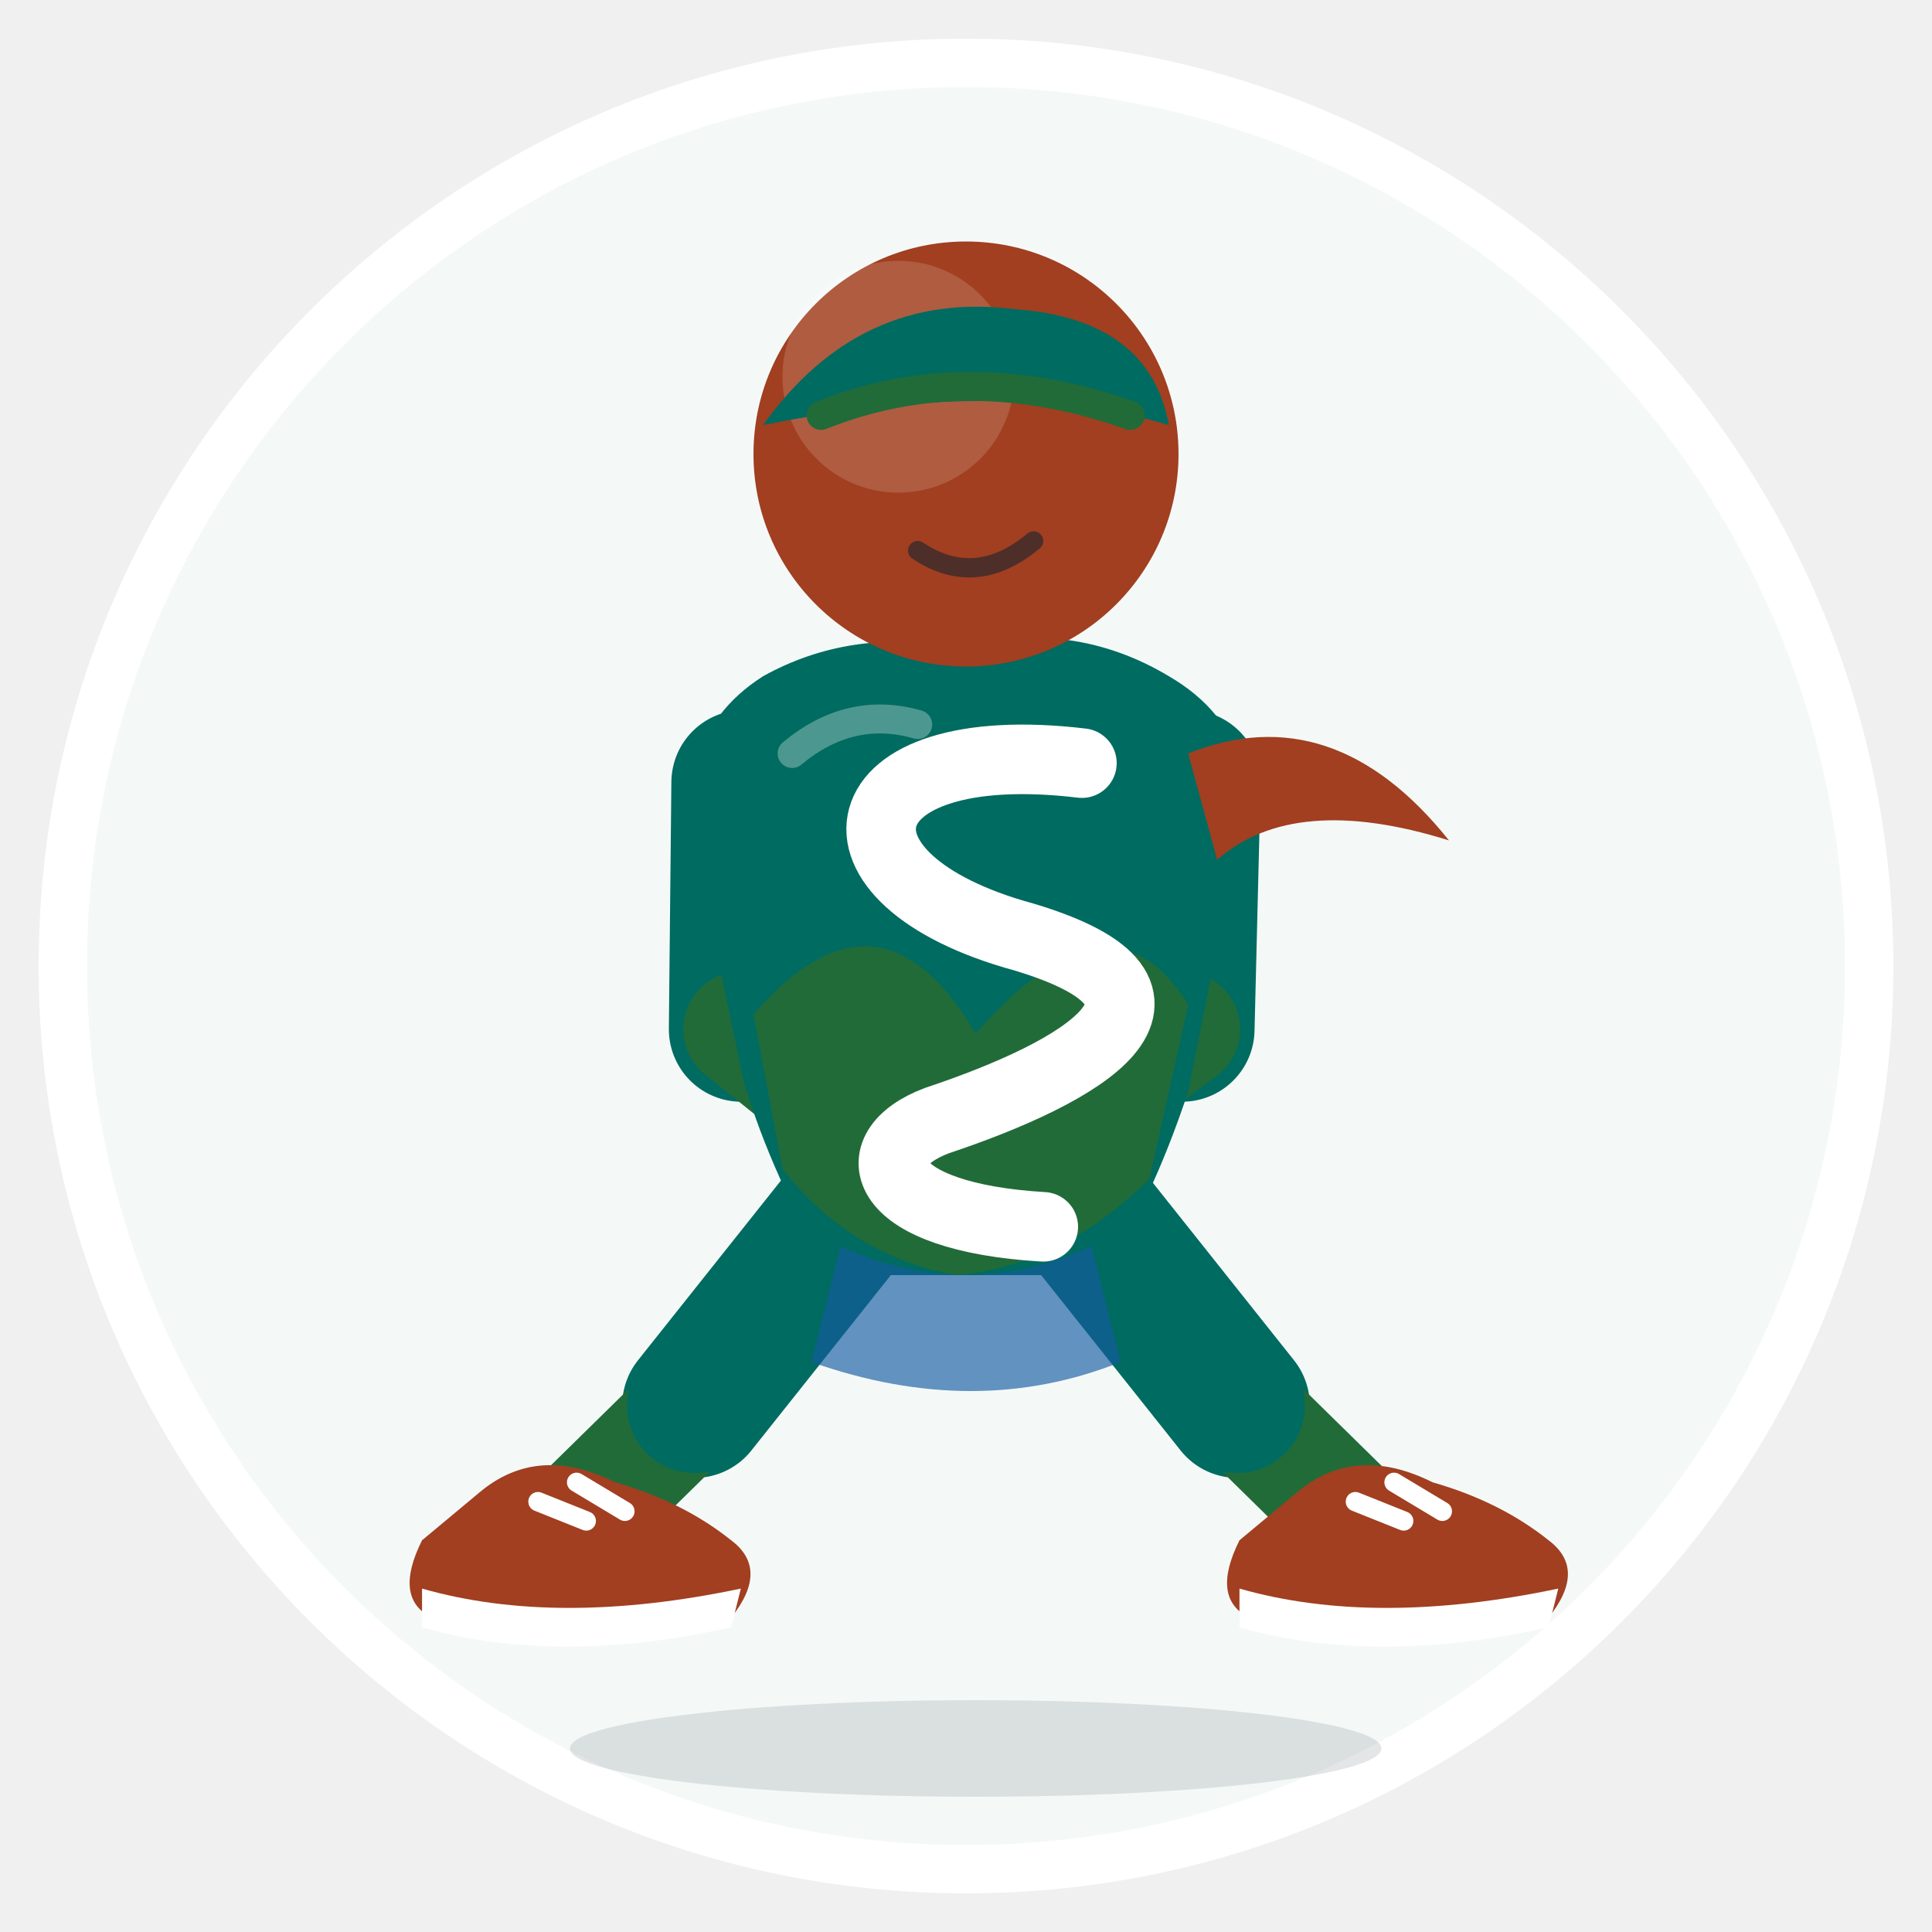
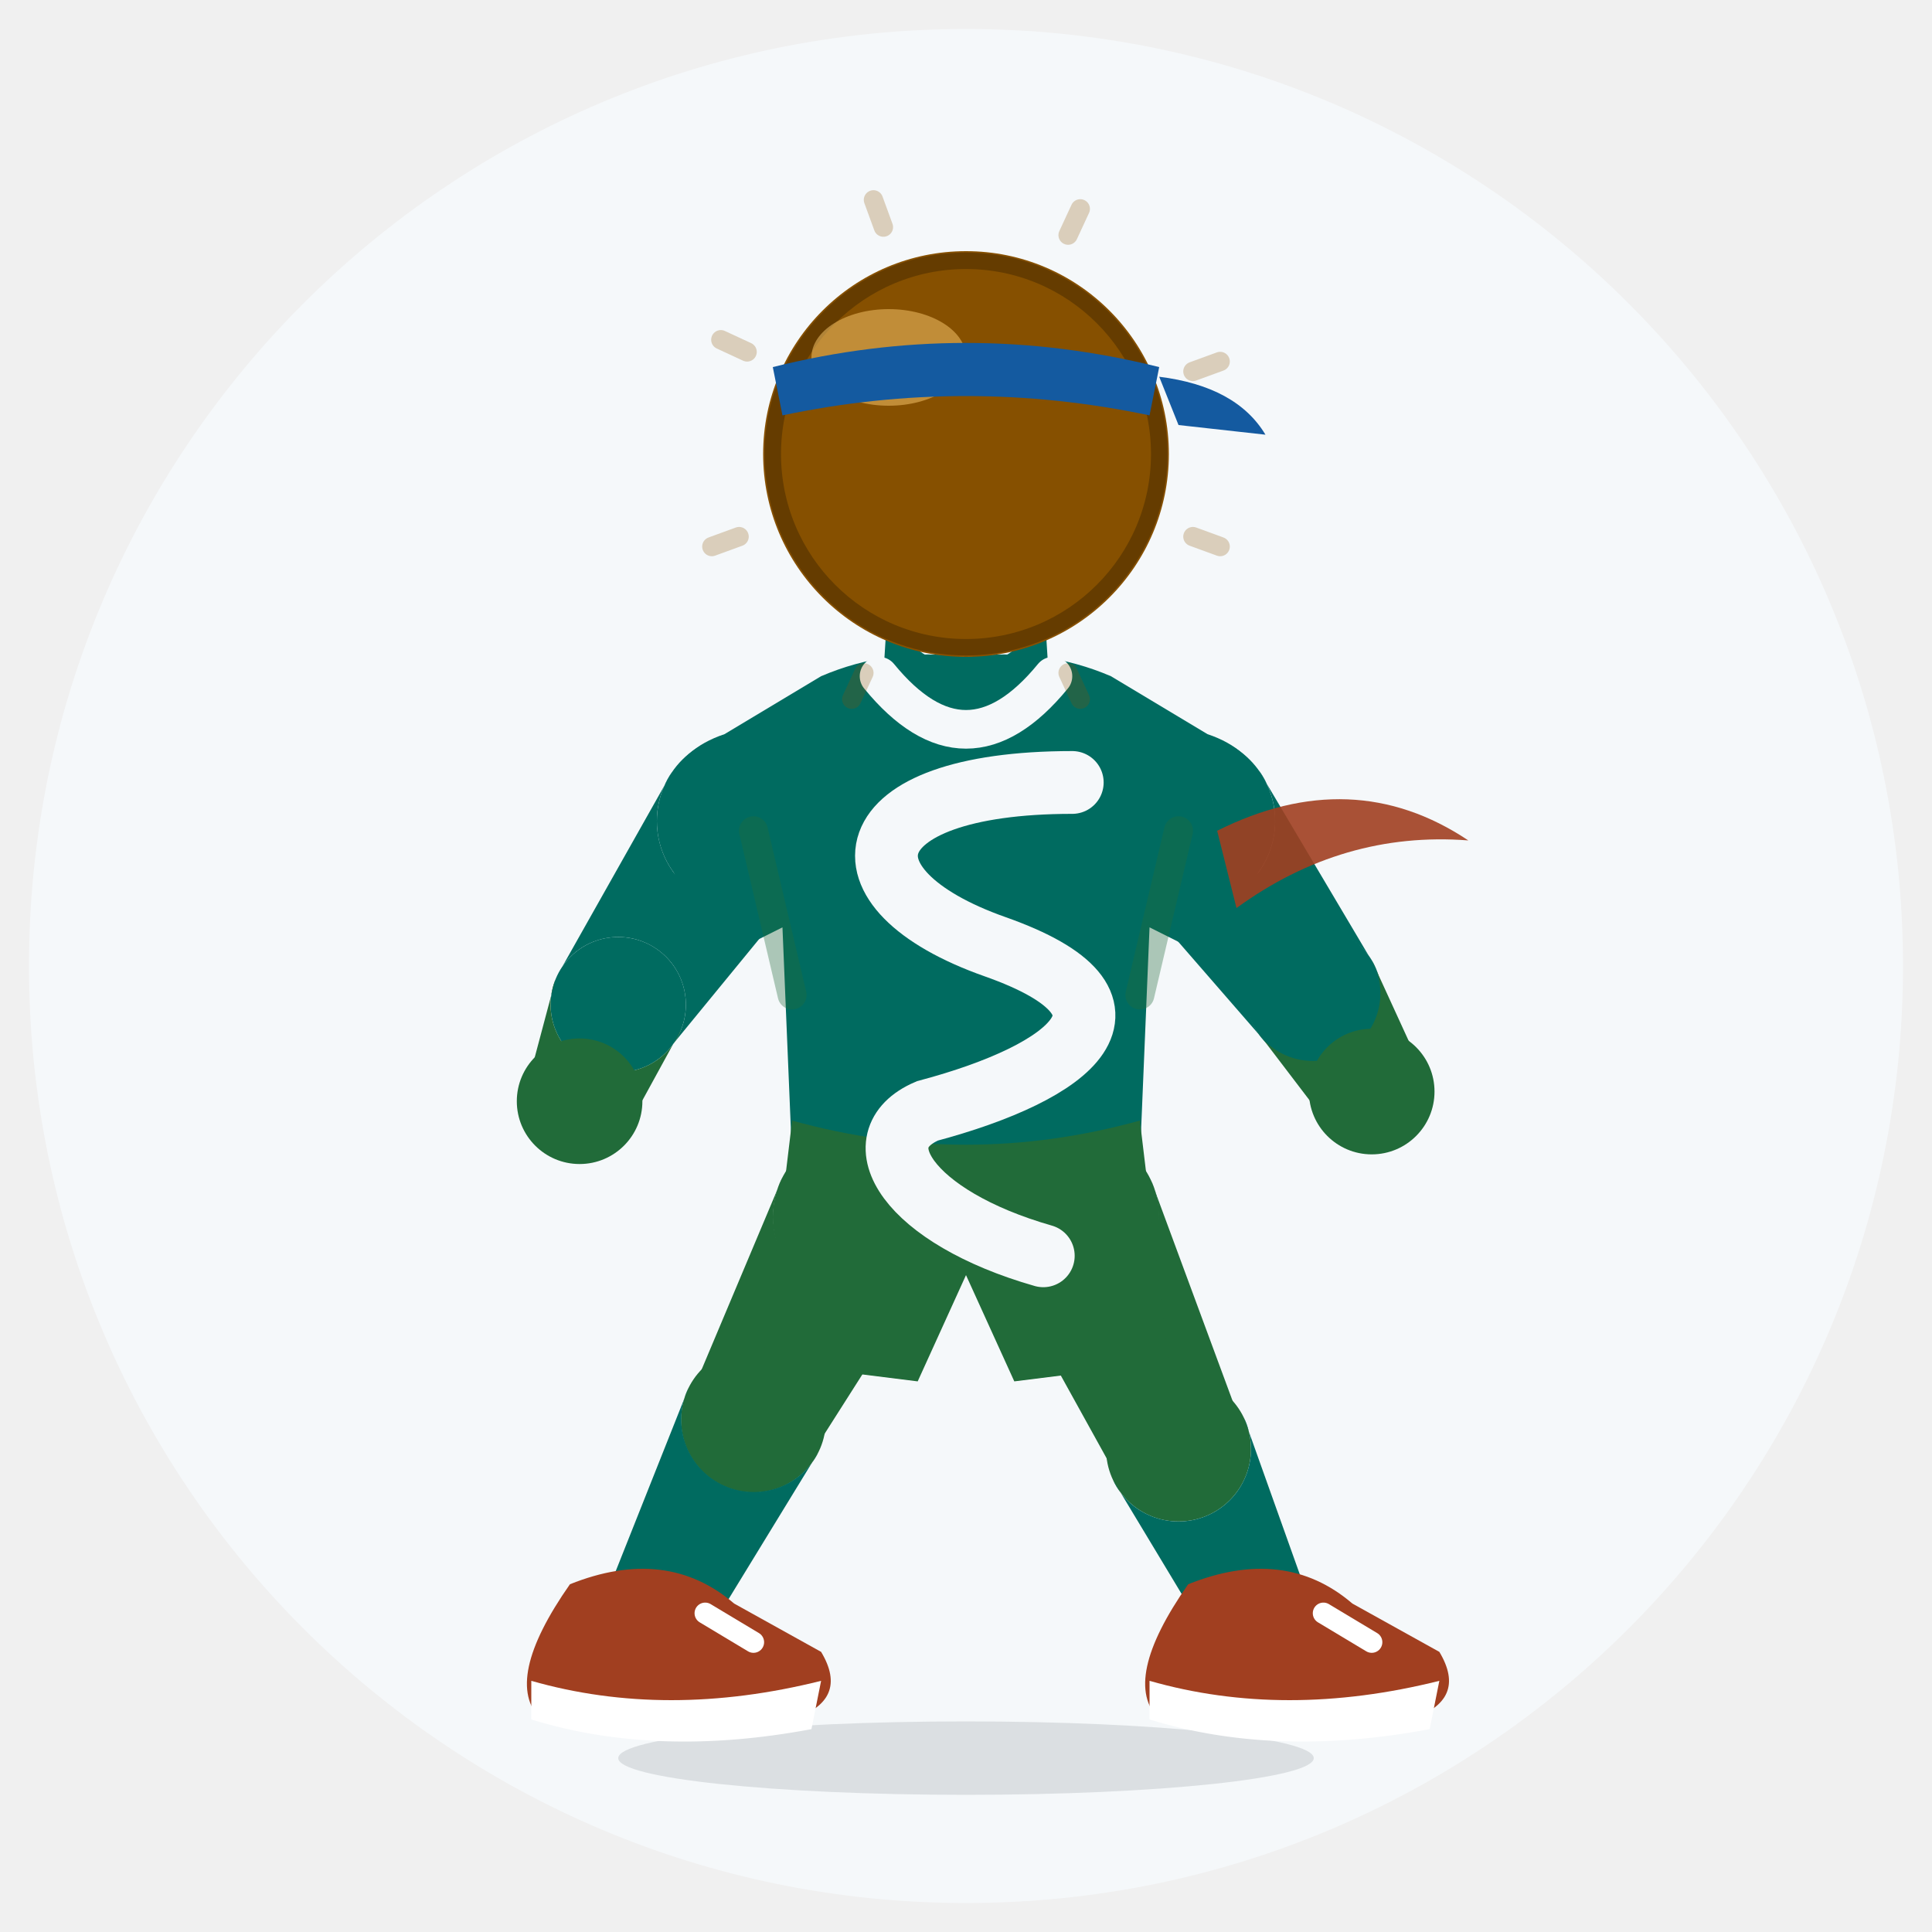
- <svg xmlns="http://www.w3.org/2000/svg" viewBox="0 0 200 200" width="96" height="96" class="trail-athlete-v3" data-pose="walk">
-   <circle cx="100" cy="100" r="96" fill="#FFFFFF" />
-   <circle cx="100" cy="100" r="91" fill="#006B60" opacity=".045" />
-   <g class="m-shadow">
-     <ellipse cx="101" cy="181" rx="42" ry="5" fill="#17232D" opacity=".12" />
-   </g>
-   <g class="m-leg-a">
-     <path d="M89.00 124.00 Q80.45 134.75 71.91 145.49" fill="none" stroke="#006B60" stroke-width="15" stroke-linecap="round" />
-     <path d="M71.91 145.49 Q64.80 152.47 57.69 159.45" fill="none" stroke="#216B39" stroke-width="12" stroke-linecap="round" />
-     <circle cx="71.91" cy="145.49" r="7" fill="#006B60" />
-     <g transform="translate(57.69 159.45)">
-       <path d="M-8 -5 Q-2 -10 6 -6 Q13 -4 18 0 Q22 3 18 8 L-13 8 Q-17 6 -14 0Z" fill="#A13F20" />
-       <path d="M-14 5 Q0 9 19 5 L18 9 Q0 13 -14 9Z" fill="#FFFFFF" />
-       <path d="M-2 -4 L3 -2 M2 -6 L7 -3" stroke="#FFFFFF" stroke-width="2" stroke-linecap="round" />
+ <svg xmlns="http://www.w3.org/2000/svg" viewBox="0 0 200 200" width="96" height="96" class="trail-companion" data-pose="walk" data-theme="light">
+   <g class="m-character">
+     <circle cx="100" cy="100" r="97" fill="#F5F8FA" />
+     <g class="m-shadow">
+       <ellipse cx="100" cy="182" rx="36" ry="3.8" fill="#17232D" opacity=".12" />
+     </g>
+     <g class="m-leg-a">
+       <circle cx="89" cy="126" r="9" fill="#216B39" />
+       <path d="M81.03,121.82 L71.80,143.75 A7,7 0 0 1 84.20,150.25 L96.97,130.18 A9,9 0 0 1 81.03,121.82Z" fill="#216B39" />
+       <circle cx="78" cy="147" r="7.5" fill="#216B39" />
+       <path d="M71.29,143.65 L62.17,166.59 A5.4,5.4 0 0 1 71.83,171.41 L84.71,150.35 A7.5,7.5 0 0 1 71.29,143.65Z" fill="#006B60" />
+       <circle cx="67" cy="169" r="5.5" fill="#006B60" />
+       <path d="M59 164 Q69 160 76 166 L85 171 Q88 176 82 178 L56 178 Q52 174 59 164Z" fill="#A13F20" />
+       <path d="M55 174 Q69 178 85 174 L84 179 Q68 182 55 178Z" fill="#FFFFFF" />
+       <path d="M73 167 L78 170" stroke="#FFFFFF" stroke-width="2.2" stroke-linecap="round" />
+     </g>
+     <g class="m-leg-b">
+       <circle cx="111" cy="126" r="9" fill="#216B39" />
+       <path d="M102.82,129.75 L115.64,152.92 A7,7 0 0 1 128.36,147.08 L119.18,122.25 A9,9 0 0 1 102.82,129.75Z" fill="#216B39" />
+       <circle cx="122" cy="150" r="7.5" fill="#216B39" />
+       <path d="M115.22,153.21 L126.12,171.31 A5.4,5.4 0 0 1 135.88,166.69 L128.78,146.79 A7.5,7.5 0 0 1 115.22,153.21Z" fill="#006B60" />
+       <circle cx="131" cy="169" r="5.5" fill="#006B60" />
+       <path d="M123 164 Q133 160 140 166 L149 171 Q152 176 146 178 L120 178 Q116 174 123 164Z" fill="#A13F20" />
+       <path d="M119 174 Q133 178 149 174 L148 179 Q132 182 119 178Z" fill="#FFFFFF" />
+       <path d="M137 167 L142 170" stroke="#FFFFFF" stroke-width="2.2" stroke-linecap="round" />
+     </g>
+     <g class="m-arm-a">
+       <circle cx="77" cy="85" r="9" fill="#006B60" />
+       <path d="M69.57,79.92 L58.22,100.05 A7,7 0 0 1 69.78,107.95 L84.43,90.08 A9,9 0 0 1 69.57,79.92Z" fill="#006B60" />
+       <circle cx="64" cy="104" r="7" fill="#006B60" />
+       <path d="M57.50,101.40 L54.71,111.88 A5.7,5.7 0 0 1 65.29,116.12 L70.50,106.60 A7,7 0 0 1 57.50,101.40Z" fill="#216B39" />
+       <circle cx="60" cy="114" r="6.5" fill="#216B39" />
+     </g>
+     <g class="m-arm-b">
+       <circle cx="123" cy="85" r="9" fill="#006B60" />
+       <path d="M115.70,90.27 L130.33,107.10 A7,7 0 0 1 141.67,98.90 L130.30,79.73 A9,9 0 0 1 115.70,90.27Z" fill="#006B60" />
+       <circle cx="136" cy="103" r="7" fill="#006B60" />
+       <path d="M130.00,106.60 L137.11,115.93 A5.7,5.7 0 0 1 146.89,110.07 L142.00,99.40 A7,7 0 0 1 130.00,106.60Z" fill="#216B39" />
+       <circle cx="142" cy="113" r="6.5" fill="#216B39" />
+     </g>
+     <g class="m-neck">
+       <path d="M92.00,61.00 L91.00,77.00 A9,9 0 0 1 109.00,77.00 L108.00,61.00 A8,8 0 0 1 92.00,61.00Z" fill="#006B60" />
+     </g>
+     <g class="m-torso">
+       <path d="M85 70 Q92 67 100 68 Q108 67 115 70 L125 76 Q134 79 130 91 L125 99 L119 96 L118 120 Q100 125 82 120 L81 96 L75 99 L70 91 Q66 79 75 76Z" fill="#006B60" />
+       <path d="M91 70 Q100 81 109 70" fill="none" stroke="#F5F8FA" stroke-width="4" stroke-linecap="round" />
+       <path d="M78 86 L82 103 M122 86 L118 103" stroke="#216B39" stroke-width="3" opacity=".35" stroke-linecap="round" />
+       <path d="M82 116 Q100 121 118 116 L121 141 L105 143 L100 132 L95 143 L79 141Z" fill="#216B39" />
+       <path d="M111 81 C88 81 86 92 103 98 C120 104 111 111 96 115 C89 118 94 126 108 130" fill="none" stroke="#F5F8FA" stroke-width="6.5" stroke-linecap="round" />
+     </g>
+     <g class="m-head">
+       <circle cx="100" cy="47" r="21" fill="#865000" />
+       <circle cx="100" cy="47" r="20" fill="#865000" stroke="#653C00" stroke-width="1.7" />
+       <ellipse cx="92" cy="37" rx="8" ry="5" fill="#F7C56C" opacity=".52" />
+       <path d="M123.49 55.55 L126.31 56.58" stroke="#865000" stroke-width="2" opacity=".25" stroke-linecap="round" />
+       <path d="M110.57 69.66 L111.83 72.38" stroke="#865000" stroke-width="2" opacity=".25" stroke-linecap="round" />
+       <path d="M89.43 69.66 L88.17 72.38" stroke="#865000" stroke-width="2" opacity=".25" stroke-linecap="round" />
+       <path d="M76.51 55.55 L73.69 56.58" stroke="#865000" stroke-width="2" opacity=".25" stroke-linecap="round" />
+       <path d="M77.34 36.43 L74.62 35.17" stroke="#865000" stroke-width="2" opacity=".25" stroke-linecap="round" />
+       <path d="M91.45 23.51 L90.42 20.69" stroke="#865000" stroke-width="2" opacity=".25" stroke-linecap="round" />
+       <path d="M110.57 24.34 L111.83 21.62" stroke="#865000" stroke-width="2" opacity=".25" stroke-linecap="round" />
+       <path d="M123.49 38.45 L126.31 37.42" stroke="#865000" stroke-width="2" opacity=".25" stroke-linecap="round" />
+       <path d="M80 38 Q100 33 120 38 L119 43 Q100 39 81 43Z" fill="#145AA0" />
+       <path d="M120 39 Q128 40 131 45 L122 44Z" fill="#145AA0" />
+     </g>
+     <g class="m-ribbon">
+       <path d="M126 86 Q140 79 152 87 Q139 86 128 94Z" fill="#A13F20" opacity=".9" />
    </g>
  </g>
-   <g class="m-leg-b">
-     <path d="M111.00 124.00 Q119.55 134.75 128.09 145.49" fill="none" stroke="#006B60" stroke-width="15" stroke-linecap="round" />
-     <path d="M128.09 145.49 Q135.20 152.47 142.31 159.45" fill="none" stroke="#216B39" stroke-width="12" stroke-linecap="round" />
-     <circle cx="128.09" cy="145.49" r="7" fill="#006B60" />
-     <g transform="translate(142.31 159.45)">
-       <path d="M-8 -5 Q-2 -10 6 -6 Q13 -4 18 0 Q22 3 18 8 L-13 8 Q-17 6 -14 0Z" fill="#A13F20" />
-       <path d="M-14 5 Q0 9 19 5 L18 9 Q0 13 -14 9Z" fill="#FFFFFF" />
-       <path d="M-2 -4 L3 -2 M2 -6 L7 -3" stroke="#FFFFFF" stroke-width="2" stroke-linecap="round" />
-     </g>
-   </g>
-   <g class="m-arm-a">
-     <path d="M77.00 81.00 Q76.87 93.78 76.74 106.55" fill="none" stroke="#006B60" stroke-width="15" stroke-linecap="round" />
-     <path d="M76.74 106.55 Q84.27 112.60 91.80 118.64" fill="none" stroke="#216B39" stroke-width="12" stroke-linecap="round" />
-     <circle cx="91.80" cy="118.64" r="6.5" fill="#A13F20" />
-   </g>
-   <g class="m-arm-b">
-     <path d="M123.00 81.00 Q122.68 93.77 122.37 106.55" fill="none" stroke="#006B60" stroke-width="15" stroke-linecap="round" />
-     <path d="M122.37 106.55 Q114.63 112.32 106.89 118.10" fill="none" stroke="#216B39" stroke-width="12" stroke-linecap="round" />
-     <circle cx="106.89" cy="118.10" r="6.5" fill="#A13F20" />
-   </g>
-   <g class="m-torso">
-     <path d="M79 70 Q88 65 99 67 Q111 64 121 70 Q133 77 127 93 L123 113 Q119 125 114 132 L86 132 Q80 122 77 112 L73 93 Q68 77 79 70Z" fill="#006B60" />
-     <path d="M75 76 Q67 83 73 97 Q79 102 84 96 L84 76Z M125 76 Q133 83 127 97 Q121 102 116 96 L116 76Z" fill="#006B60" />
-     <path d="M78 105 Q91 90 101 107 Q115 91 123 104 L119 122 Q110 131 99 132 Q88 130 81 121Z" fill="#216B39" />
-     <path d="M112 79 C87 76 84 91 106 97 C126 103 112 111 97 116 C89 119 91 126 108 127" fill="none" stroke="#FFFFFF" stroke-width="7.2" stroke-linecap="round" />
-     <path d="M87 129 Q100 135 113 129 L116 141 Q101 147 84 141Z" fill="#145AA0" opacity=".65" />
-     <path d="M82 78 Q88 73 95 75" fill="none" stroke="#FFFFFF" stroke-width="3" opacity=".3" stroke-linecap="round" />
-   </g>
-   <path d="M93 70 L93 63 Q100 59 107 63 L107 70Z" fill="#006B60" />
-   <g class="m-head">
-     <circle cx="100" cy="47" r="22" fill="#A13F20" />
-     <circle cx="93" cy="39" r="12" fill="#FFFFFF" opacity=".15" />
-     <path d="M79 44 Q89 30 105 32 Q119 33 121 44 Q104 39 79 44Z" fill="#006B60" />
-     <path d="M85 43 Q100 37 117 43" fill="none" stroke="#216B39" stroke-width="3" stroke-linecap="round" />
-     <path d="M95 57 Q101 61 107 56" fill="none" stroke="#17232D" stroke-width="2" opacity=".6" stroke-linecap="round" />
-   </g>
-   <g class="m-ribbon">
-     <path d="M123 78 Q138 72 150 87 Q134 82 126 89Z" fill="#A13F20" />
-   </g>
</svg>
